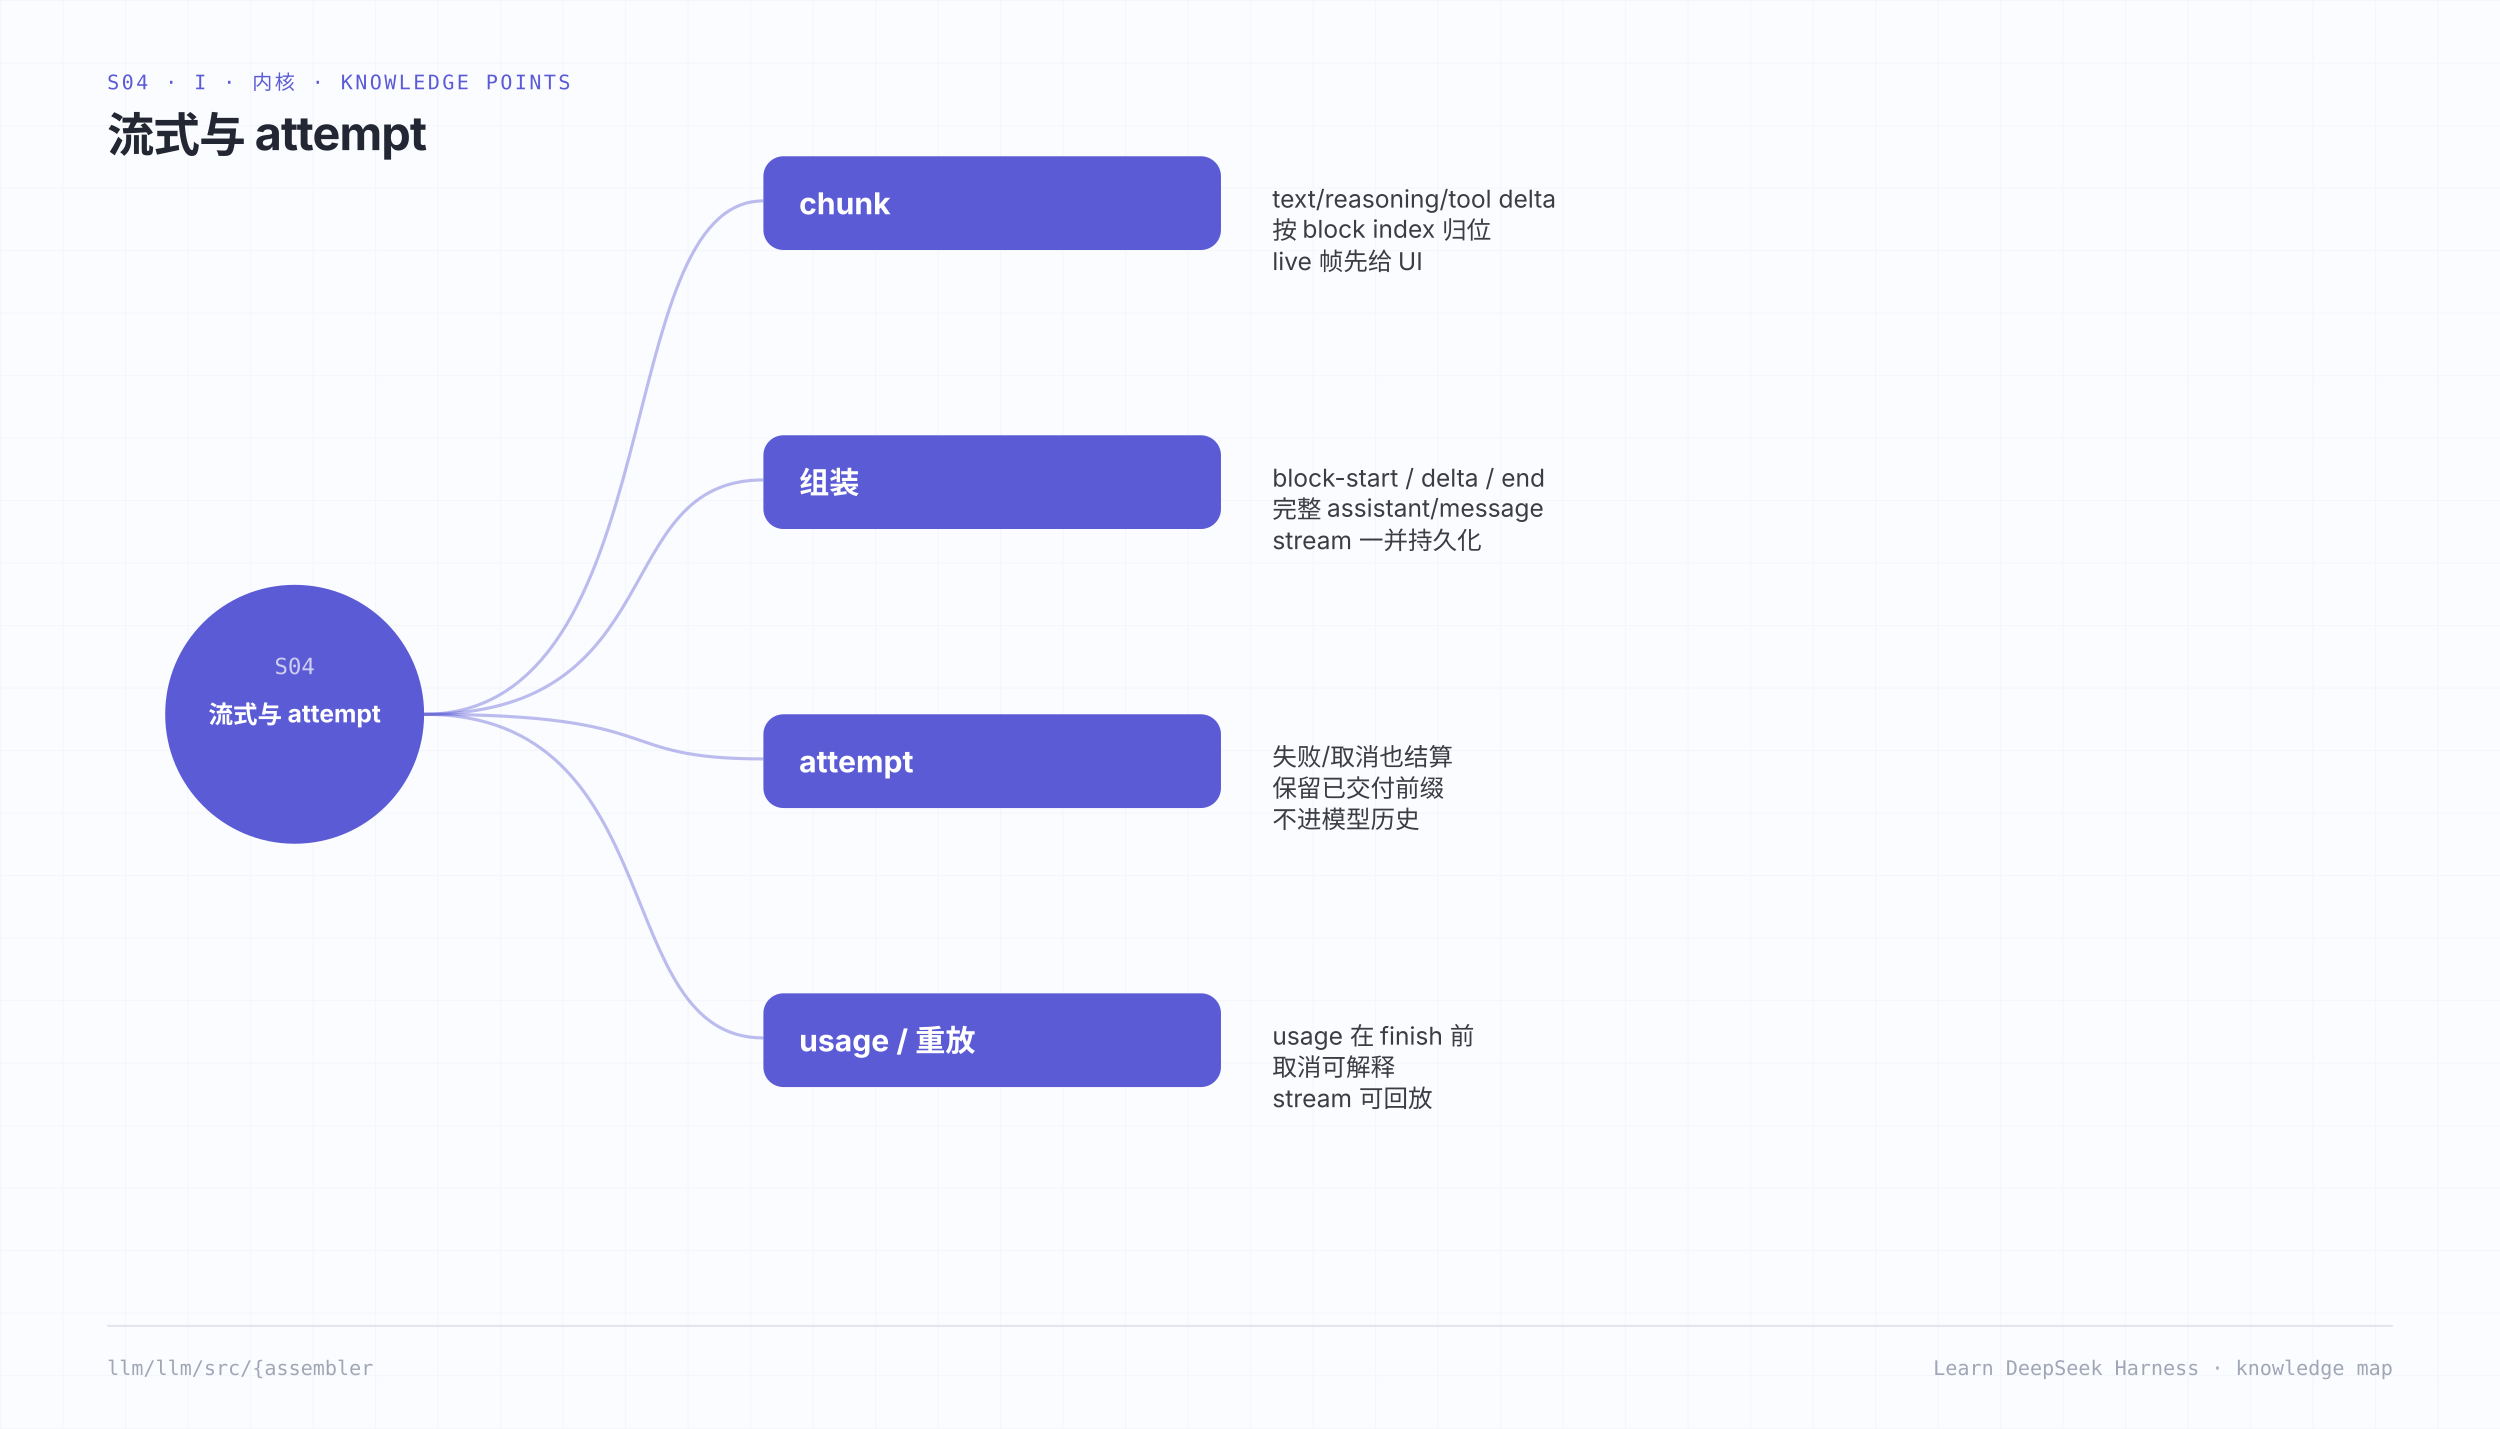
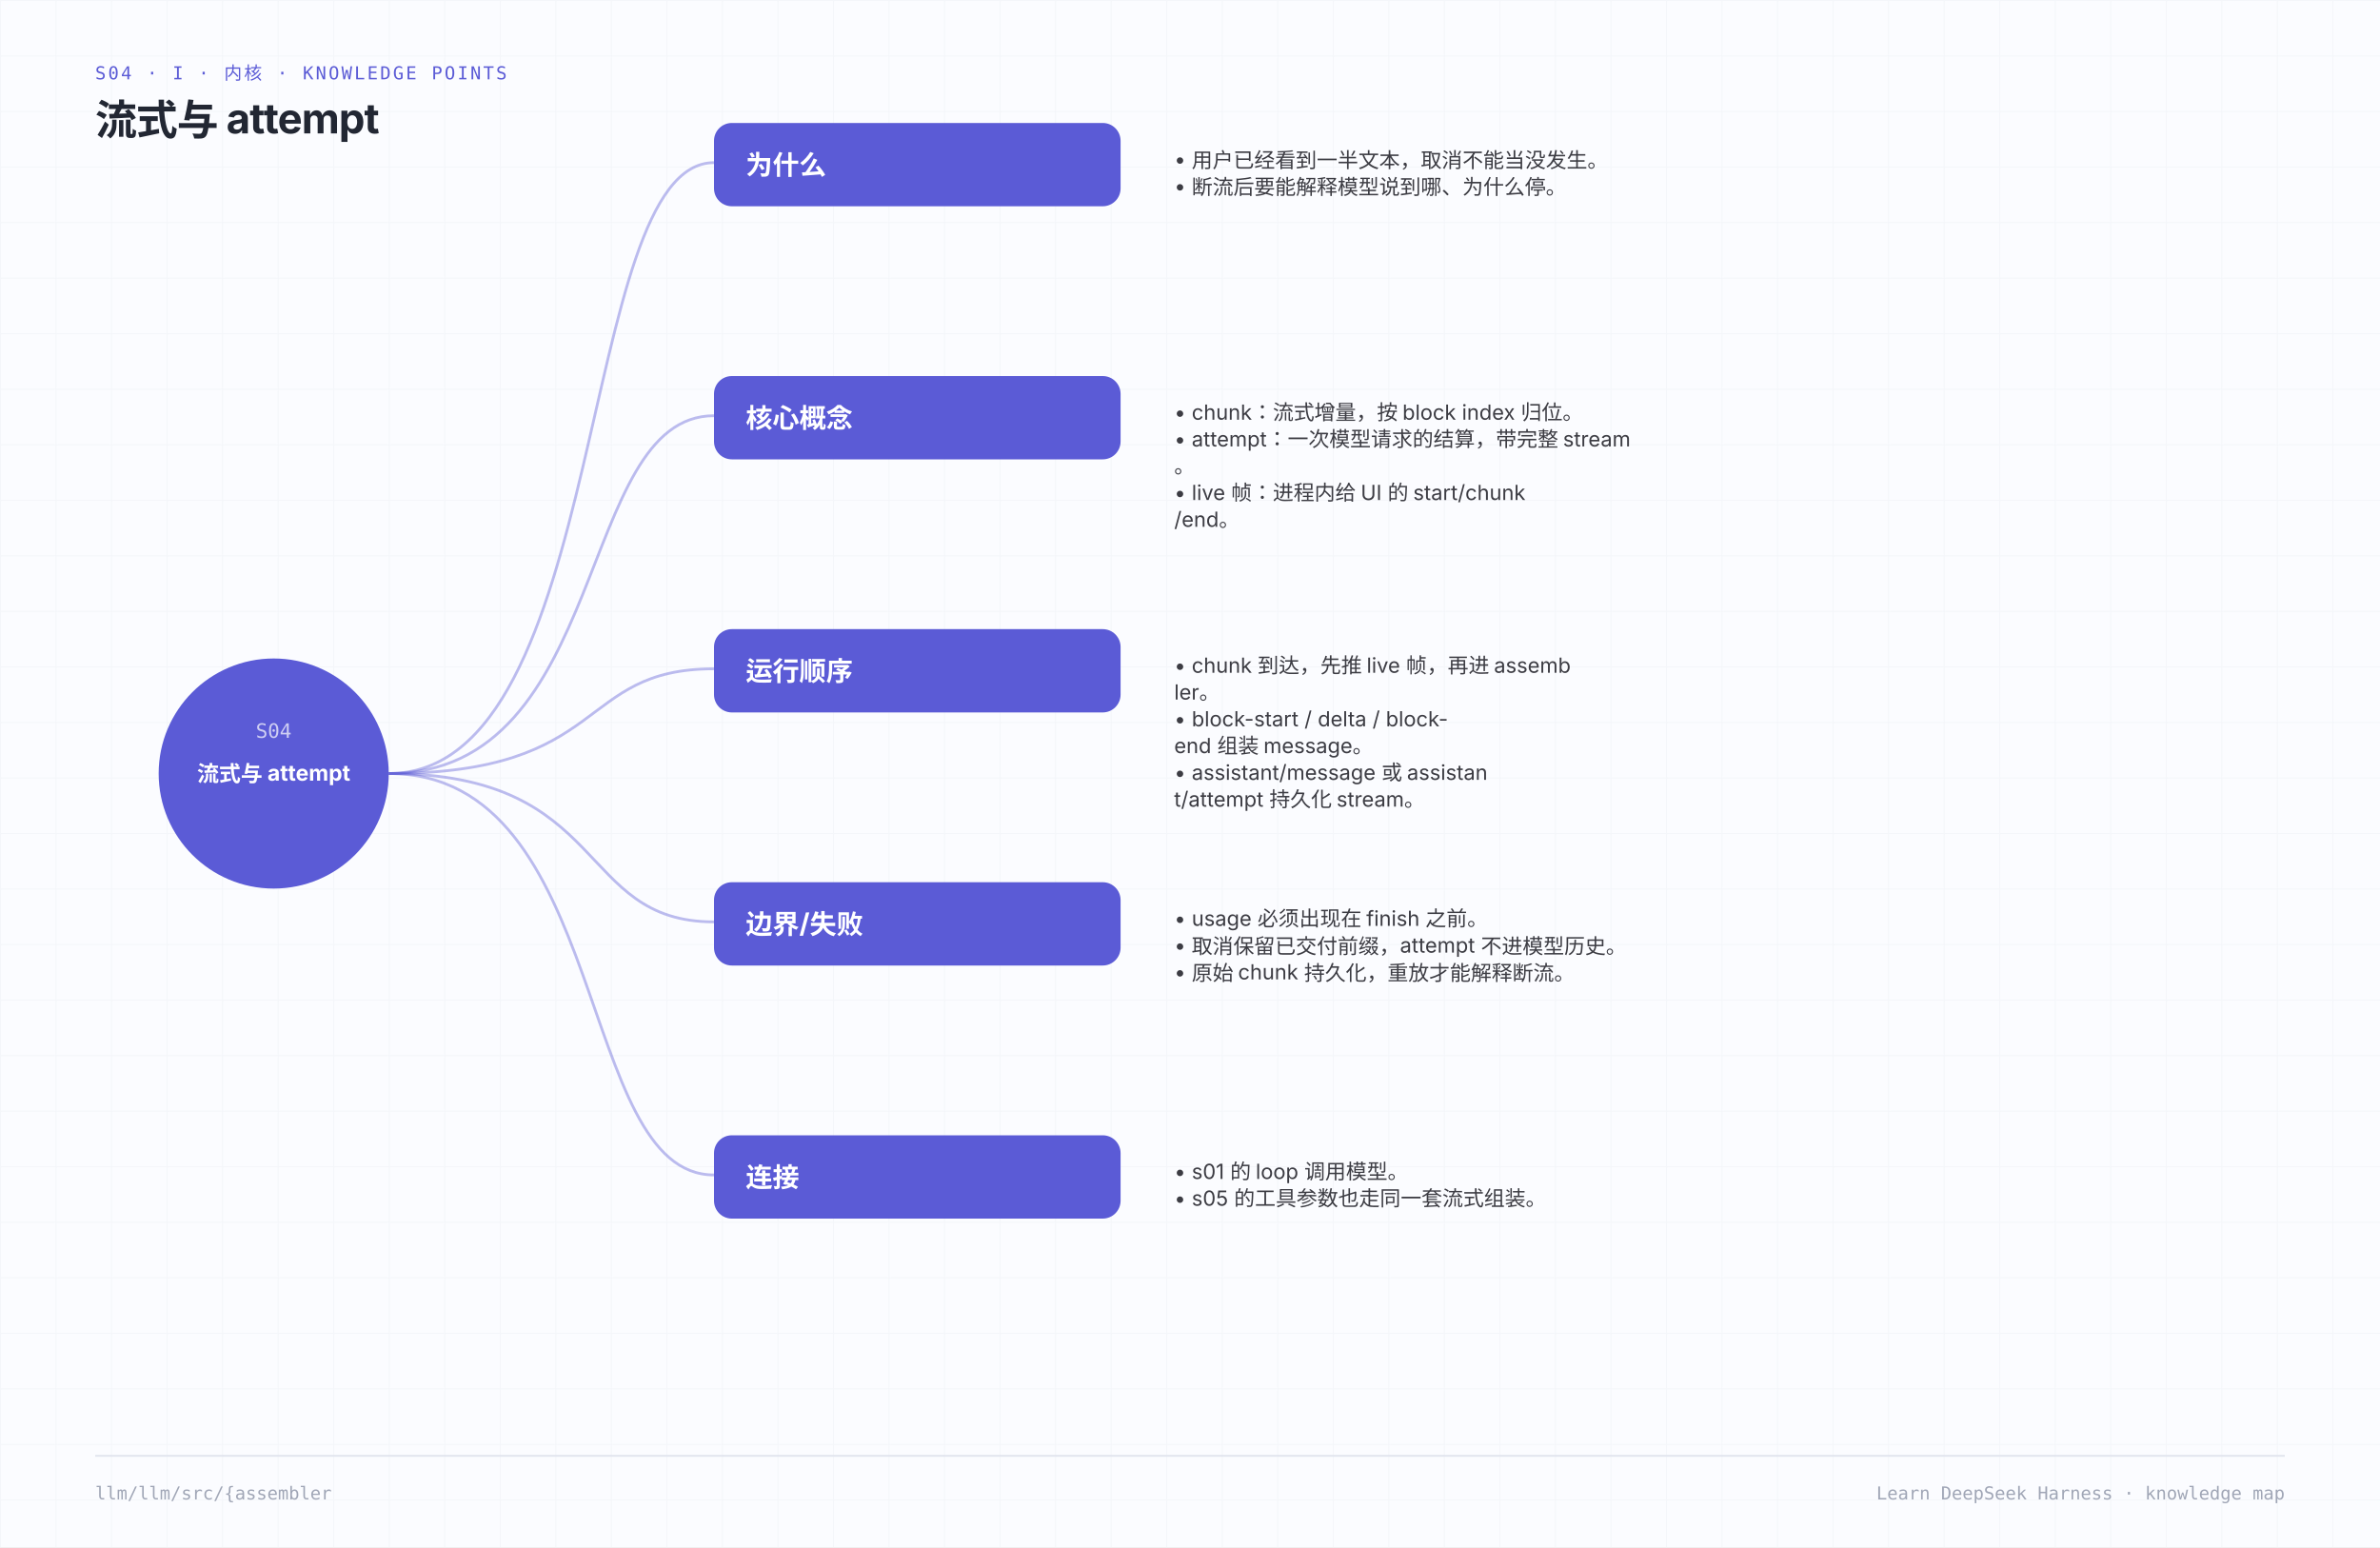
- <svg xmlns="http://www.w3.org/2000/svg" width="1120" height="640" viewBox="0 0 1120 640" role="img" aria-labelledby="title">
+ <svg xmlns="http://www.w3.org/2000/svg" width="1200" height="780" viewBox="0 0 1200 780" role="img" aria-labelledby="title">
  <defs>
    <pattern id="g" width="28" height="28" patternUnits="userSpaceOnUse">
      <path d="M28 0H0V28" fill="none" stroke="#303a63" stroke-opacity=".035" />
    </pattern>
  </defs>
-   <rect width="1120" height="640" fill="#fbfcff" />
-   <rect width="1120" height="640" fill="url(#g)" />
+   <rect width="1200" height="780" fill="#fbfcff" />
+   <rect width="1200" height="780" fill="url(#g)" />
  <text x="48" y="40" font-size="9" letter-spacing=".12em" fill="#5b5bd6" font-family="SFMono-Regular,Consolas,monospace">S04 · I · 内核 · KNOWLEDGE POINTS</text>
  <text x="48" y="68" font-size="21" font-weight="750" fill="#222733" letter-spacing="-.02em" font-family="-apple-system,BlinkMacSystemFont,'Segoe UI','Noto Sans SC',sans-serif">流式与 attempt</text>
-   <circle cx="132" cy="320" r="58" fill="#5b5bd6" />
-   <text x="132" y="302" text-anchor="middle" font-size="10" fill="rgba(255,255,255,.7)" font-family="SFMono-Regular,Consolas,monospace">S04</text>
-   <text x="132" y="324" font-size="11" font-weight="700" fill="#fff" text-anchor="middle" font-family="-apple-system,BlinkMacSystemFont,'Segoe UI','Noto Sans SC',sans-serif">流式与 attempt</text>
-   <path d="M190 320 C302 320 272 90 342 90" fill="none" stroke="#5b5bd6" stroke-opacity=".4" stroke-width="1.4" />
-   <rect x="342" y="70" width="205" height="42" rx="9" fill="#5b5bd6" />
-   <text x="358" y="96" font-size="13.5" font-weight="700" fill="#fff" font-family="-apple-system,BlinkMacSystemFont,'Segoe UI','Noto Sans SC',sans-serif">chunk</text>
-   <text x="570" y="93" font-size="11" font-weight="400" fill="#3c3c43" text-anchor="start" font-family="-apple-system,BlinkMacSystemFont,'Segoe UI','Noto Sans SC',sans-serif">text/reasoning/tool delta</text>
-   <text x="570" y="107" font-size="11" font-weight="400" fill="#3c3c43" text-anchor="start" font-family="-apple-system,BlinkMacSystemFont,'Segoe UI','Noto Sans SC',sans-serif">按 block index 归位</text>
-   <text x="570" y="121" font-size="11" font-weight="400" fill="#3c3c43" text-anchor="start" font-family="-apple-system,BlinkMacSystemFont,'Segoe UI','Noto Sans SC',sans-serif">live 帧先给 UI</text>
-   <path d="M190 320 C302 320 272 215 342 215" fill="none" stroke="#5b5bd6" stroke-opacity=".4" stroke-width="1.4" />
-   <rect x="342" y="195" width="205" height="42" rx="9" fill="#5b5bd6" />
-   <text x="358" y="221" font-size="13.5" font-weight="700" fill="#fff" font-family="-apple-system,BlinkMacSystemFont,'Segoe UI','Noto Sans SC',sans-serif">组装</text>
-   <text x="570" y="218" font-size="11" font-weight="400" fill="#3c3c43" text-anchor="start" font-family="-apple-system,BlinkMacSystemFont,'Segoe UI','Noto Sans SC',sans-serif">block-start / delta / end</text>
-   <text x="570" y="232" font-size="11" font-weight="400" fill="#3c3c43" text-anchor="start" font-family="-apple-system,BlinkMacSystemFont,'Segoe UI','Noto Sans SC',sans-serif">完整 assistant/message</text>
-   <text x="570" y="246" font-size="11" font-weight="400" fill="#3c3c43" text-anchor="start" font-family="-apple-system,BlinkMacSystemFont,'Segoe UI','Noto Sans SC',sans-serif">stream 一并持久化</text>
-   <path d="M190 320 C302 320 272 340 342 340" fill="none" stroke="#5b5bd6" stroke-opacity=".4" stroke-width="1.4" />
-   <rect x="342" y="320" width="205" height="42" rx="9" fill="#5b5bd6" />
-   <text x="358" y="346" font-size="13.5" font-weight="700" fill="#fff" font-family="-apple-system,BlinkMacSystemFont,'Segoe UI','Noto Sans SC',sans-serif">attempt</text>
-   <text x="570" y="343" font-size="11" font-weight="400" fill="#3c3c43" text-anchor="start" font-family="-apple-system,BlinkMacSystemFont,'Segoe UI','Noto Sans SC',sans-serif">失败/取消也结算</text>
-   <text x="570" y="357" font-size="11" font-weight="400" fill="#3c3c43" text-anchor="start" font-family="-apple-system,BlinkMacSystemFont,'Segoe UI','Noto Sans SC',sans-serif">保留已交付前缀</text>
-   <text x="570" y="371" font-size="11" font-weight="400" fill="#3c3c43" text-anchor="start" font-family="-apple-system,BlinkMacSystemFont,'Segoe UI','Noto Sans SC',sans-serif">不进模型历史</text>
-   <path d="M190 320 C302 320 272 465 342 465" fill="none" stroke="#5b5bd6" stroke-opacity=".4" stroke-width="1.4" />
-   <rect x="342" y="445" width="205" height="42" rx="9" fill="#5b5bd6" />
-   <text x="358" y="471" font-size="13.5" font-weight="700" fill="#fff" font-family="-apple-system,BlinkMacSystemFont,'Segoe UI','Noto Sans SC',sans-serif">usage / 重放</text>
-   <text x="570" y="468" font-size="11" font-weight="400" fill="#3c3c43" text-anchor="start" font-family="-apple-system,BlinkMacSystemFont,'Segoe UI','Noto Sans SC',sans-serif">usage 在 finish 前</text>
-   <text x="570" y="482" font-size="11" font-weight="400" fill="#3c3c43" text-anchor="start" font-family="-apple-system,BlinkMacSystemFont,'Segoe UI','Noto Sans SC',sans-serif">取消可解释</text>
-   <text x="570" y="496" font-size="11" font-weight="400" fill="#3c3c43" text-anchor="start" font-family="-apple-system,BlinkMacSystemFont,'Segoe UI','Noto Sans SC',sans-serif">stream 可回放</text>
-   <line x1="48" y1="594" x2="1072" y2="594" stroke="#e3e6ef" />
-   <text x="48" y="616" font-size="9" fill="#a0a6b6" font-family="SFMono-Regular,Consolas,monospace">llm/llm/src/{assembler</text>
-   <text x="1072" y="616" text-anchor="end" font-size="9" fill="#a0a6b6" font-family="SFMono-Regular,Consolas,monospace">Learn DeepSeek Harness · knowledge map</text>
+   <circle cx="138" cy="390" r="58" fill="#5b5bd6" />
+   <text x="138" y="372" text-anchor="middle" font-size="10" fill="rgba(255,255,255,.7)" font-family="SFMono-Regular,Consolas,monospace">S04</text>
+   <text x="138" y="394" font-size="11" font-weight="700" fill="#fff" text-anchor="middle" font-family="-apple-system,BlinkMacSystemFont,'Segoe UI','Noto Sans SC',sans-serif">流式与 attempt</text>
+   <path d="M196 390 C308 390 290 82 360 82" fill="none" stroke="#5b5bd6" stroke-opacity=".4" stroke-width="1.4" />
+   <rect x="360" y="62" width="205" height="42" rx="9" fill="#5b5bd6" />
+   <text x="376" y="88" font-size="13.5" font-weight="700" fill="#fff" font-family="-apple-system,BlinkMacSystemFont,'Segoe UI','Noto Sans SC',sans-serif">为什么</text>
+   <text x="592" y="84" font-size="10.5" font-weight="400" fill="#3c3c43" text-anchor="start" font-family="-apple-system,BlinkMacSystemFont,'Segoe UI','Noto Sans SC',sans-serif">• 用户已经看到一半文本，取消不能当没发生。</text>
+   <text x="592" y="97.5" font-size="10.5" font-weight="400" fill="#3c3c43" text-anchor="start" font-family="-apple-system,BlinkMacSystemFont,'Segoe UI','Noto Sans SC',sans-serif">• 断流后要能解释模型说到哪、为什么停。</text>
+   <path d="M196 390 C308 390 290 209.6 360 209.6" fill="none" stroke="#5b5bd6" stroke-opacity=".4" stroke-width="1.4" />
+   <rect x="360" y="189.6" width="205" height="42" rx="9" fill="#5b5bd6" />
+   <text x="376" y="215.6" font-size="13.5" font-weight="700" fill="#fff" font-family="-apple-system,BlinkMacSystemFont,'Segoe UI','Noto Sans SC',sans-serif">核心概念</text>
+   <text x="592" y="211.6" font-size="10.5" font-weight="400" fill="#3c3c43" text-anchor="start" font-family="-apple-system,BlinkMacSystemFont,'Segoe UI','Noto Sans SC',sans-serif">• chunk：流式增量，按 block index 归位。</text>
+   <text x="592" y="225.1" font-size="10.5" font-weight="400" fill="#3c3c43" text-anchor="start" font-family="-apple-system,BlinkMacSystemFont,'Segoe UI','Noto Sans SC',sans-serif">• attempt：一次模型请求的结算，带完整 stream</text>
+   <text x="592" y="238.6" font-size="10.5" font-weight="400" fill="#3c3c43" text-anchor="start" font-family="-apple-system,BlinkMacSystemFont,'Segoe UI','Noto Sans SC',sans-serif">  。</text>
+   <text x="592" y="252.1" font-size="10.5" font-weight="400" fill="#3c3c43" text-anchor="start" font-family="-apple-system,BlinkMacSystemFont,'Segoe UI','Noto Sans SC',sans-serif">• live 帧：进程内给 UI 的 start/chunk</text>
+   <text x="592" y="265.6" font-size="10.5" font-weight="400" fill="#3c3c43" text-anchor="start" font-family="-apple-system,BlinkMacSystemFont,'Segoe UI','Noto Sans SC',sans-serif">  /end。</text>
+   <path d="M196 390 C308 390 290 337.2 360 337.2" fill="none" stroke="#5b5bd6" stroke-opacity=".4" stroke-width="1.4" />
+   <rect x="360" y="317.2" width="205" height="42" rx="9" fill="#5b5bd6" />
+   <text x="376" y="343.2" font-size="13.5" font-weight="700" fill="#fff" font-family="-apple-system,BlinkMacSystemFont,'Segoe UI','Noto Sans SC',sans-serif">运行顺序</text>
+   <text x="592" y="339.2" font-size="10.5" font-weight="400" fill="#3c3c43" text-anchor="start" font-family="-apple-system,BlinkMacSystemFont,'Segoe UI','Noto Sans SC',sans-serif">• chunk 到达，先推 live 帧，再进 assemb</text>
+   <text x="592" y="352.7" font-size="10.5" font-weight="400" fill="#3c3c43" text-anchor="start" font-family="-apple-system,BlinkMacSystemFont,'Segoe UI','Noto Sans SC',sans-serif">  ler。</text>
+   <text x="592" y="366.2" font-size="10.5" font-weight="400" fill="#3c3c43" text-anchor="start" font-family="-apple-system,BlinkMacSystemFont,'Segoe UI','Noto Sans SC',sans-serif">• block-start / delta / block-</text>
+   <text x="592" y="379.7" font-size="10.5" font-weight="400" fill="#3c3c43" text-anchor="start" font-family="-apple-system,BlinkMacSystemFont,'Segoe UI','Noto Sans SC',sans-serif">  end 组装 message。</text>
+   <text x="592" y="393.2" font-size="10.5" font-weight="400" fill="#3c3c43" text-anchor="start" font-family="-apple-system,BlinkMacSystemFont,'Segoe UI','Noto Sans SC',sans-serif">• assistant/message 或 assistan</text>
+   <text x="592" y="406.7" font-size="10.5" font-weight="400" fill="#3c3c43" text-anchor="start" font-family="-apple-system,BlinkMacSystemFont,'Segoe UI','Noto Sans SC',sans-serif">  t/attempt 持久化 stream。</text>
+   <path d="M196 390 C308 390 290 464.8 360 464.8" fill="none" stroke="#5b5bd6" stroke-opacity=".4" stroke-width="1.4" />
+   <rect x="360" y="444.8" width="205" height="42" rx="9" fill="#5b5bd6" />
+   <text x="376" y="470.8" font-size="13.5" font-weight="700" fill="#fff" font-family="-apple-system,BlinkMacSystemFont,'Segoe UI','Noto Sans SC',sans-serif">边界/失败</text>
+   <text x="592" y="466.8" font-size="10.5" font-weight="400" fill="#3c3c43" text-anchor="start" font-family="-apple-system,BlinkMacSystemFont,'Segoe UI','Noto Sans SC',sans-serif">• usage 必须出现在 finish 之前。</text>
+   <text x="592" y="480.3" font-size="10.5" font-weight="400" fill="#3c3c43" text-anchor="start" font-family="-apple-system,BlinkMacSystemFont,'Segoe UI','Noto Sans SC',sans-serif">• 取消保留已交付前缀，attempt 不进模型历史。</text>
+   <text x="592" y="493.8" font-size="10.5" font-weight="400" fill="#3c3c43" text-anchor="start" font-family="-apple-system,BlinkMacSystemFont,'Segoe UI','Noto Sans SC',sans-serif">• 原始 chunk 持久化，重放才能解释断流。</text>
+   <path d="M196 390 C308 390 290 592.4 360 592.4" fill="none" stroke="#5b5bd6" stroke-opacity=".4" stroke-width="1.4" />
+   <rect x="360" y="572.4" width="205" height="42" rx="9" fill="#5b5bd6" />
+   <text x="376" y="598.4" font-size="13.5" font-weight="700" fill="#fff" font-family="-apple-system,BlinkMacSystemFont,'Segoe UI','Noto Sans SC',sans-serif">连接</text>
+   <text x="592" y="594.4" font-size="10.5" font-weight="400" fill="#3c3c43" text-anchor="start" font-family="-apple-system,BlinkMacSystemFont,'Segoe UI','Noto Sans SC',sans-serif">• s01 的 loop 调用模型。</text>
+   <text x="592" y="607.9" font-size="10.5" font-weight="400" fill="#3c3c43" text-anchor="start" font-family="-apple-system,BlinkMacSystemFont,'Segoe UI','Noto Sans SC',sans-serif">• s05 的工具参数也走同一套流式组装。</text>
+   <line x1="48" y1="734" x2="1152" y2="734" stroke="#e3e6ef" />
+   <text x="48" y="756" font-size="9" fill="#a0a6b6" font-family="SFMono-Regular,Consolas,monospace">llm/llm/src/{assembler</text>
+   <text x="1152" y="756" text-anchor="end" font-size="9" fill="#a0a6b6" font-family="SFMono-Regular,Consolas,monospace">Learn DeepSeek Harness · knowledge map</text>
</svg>
